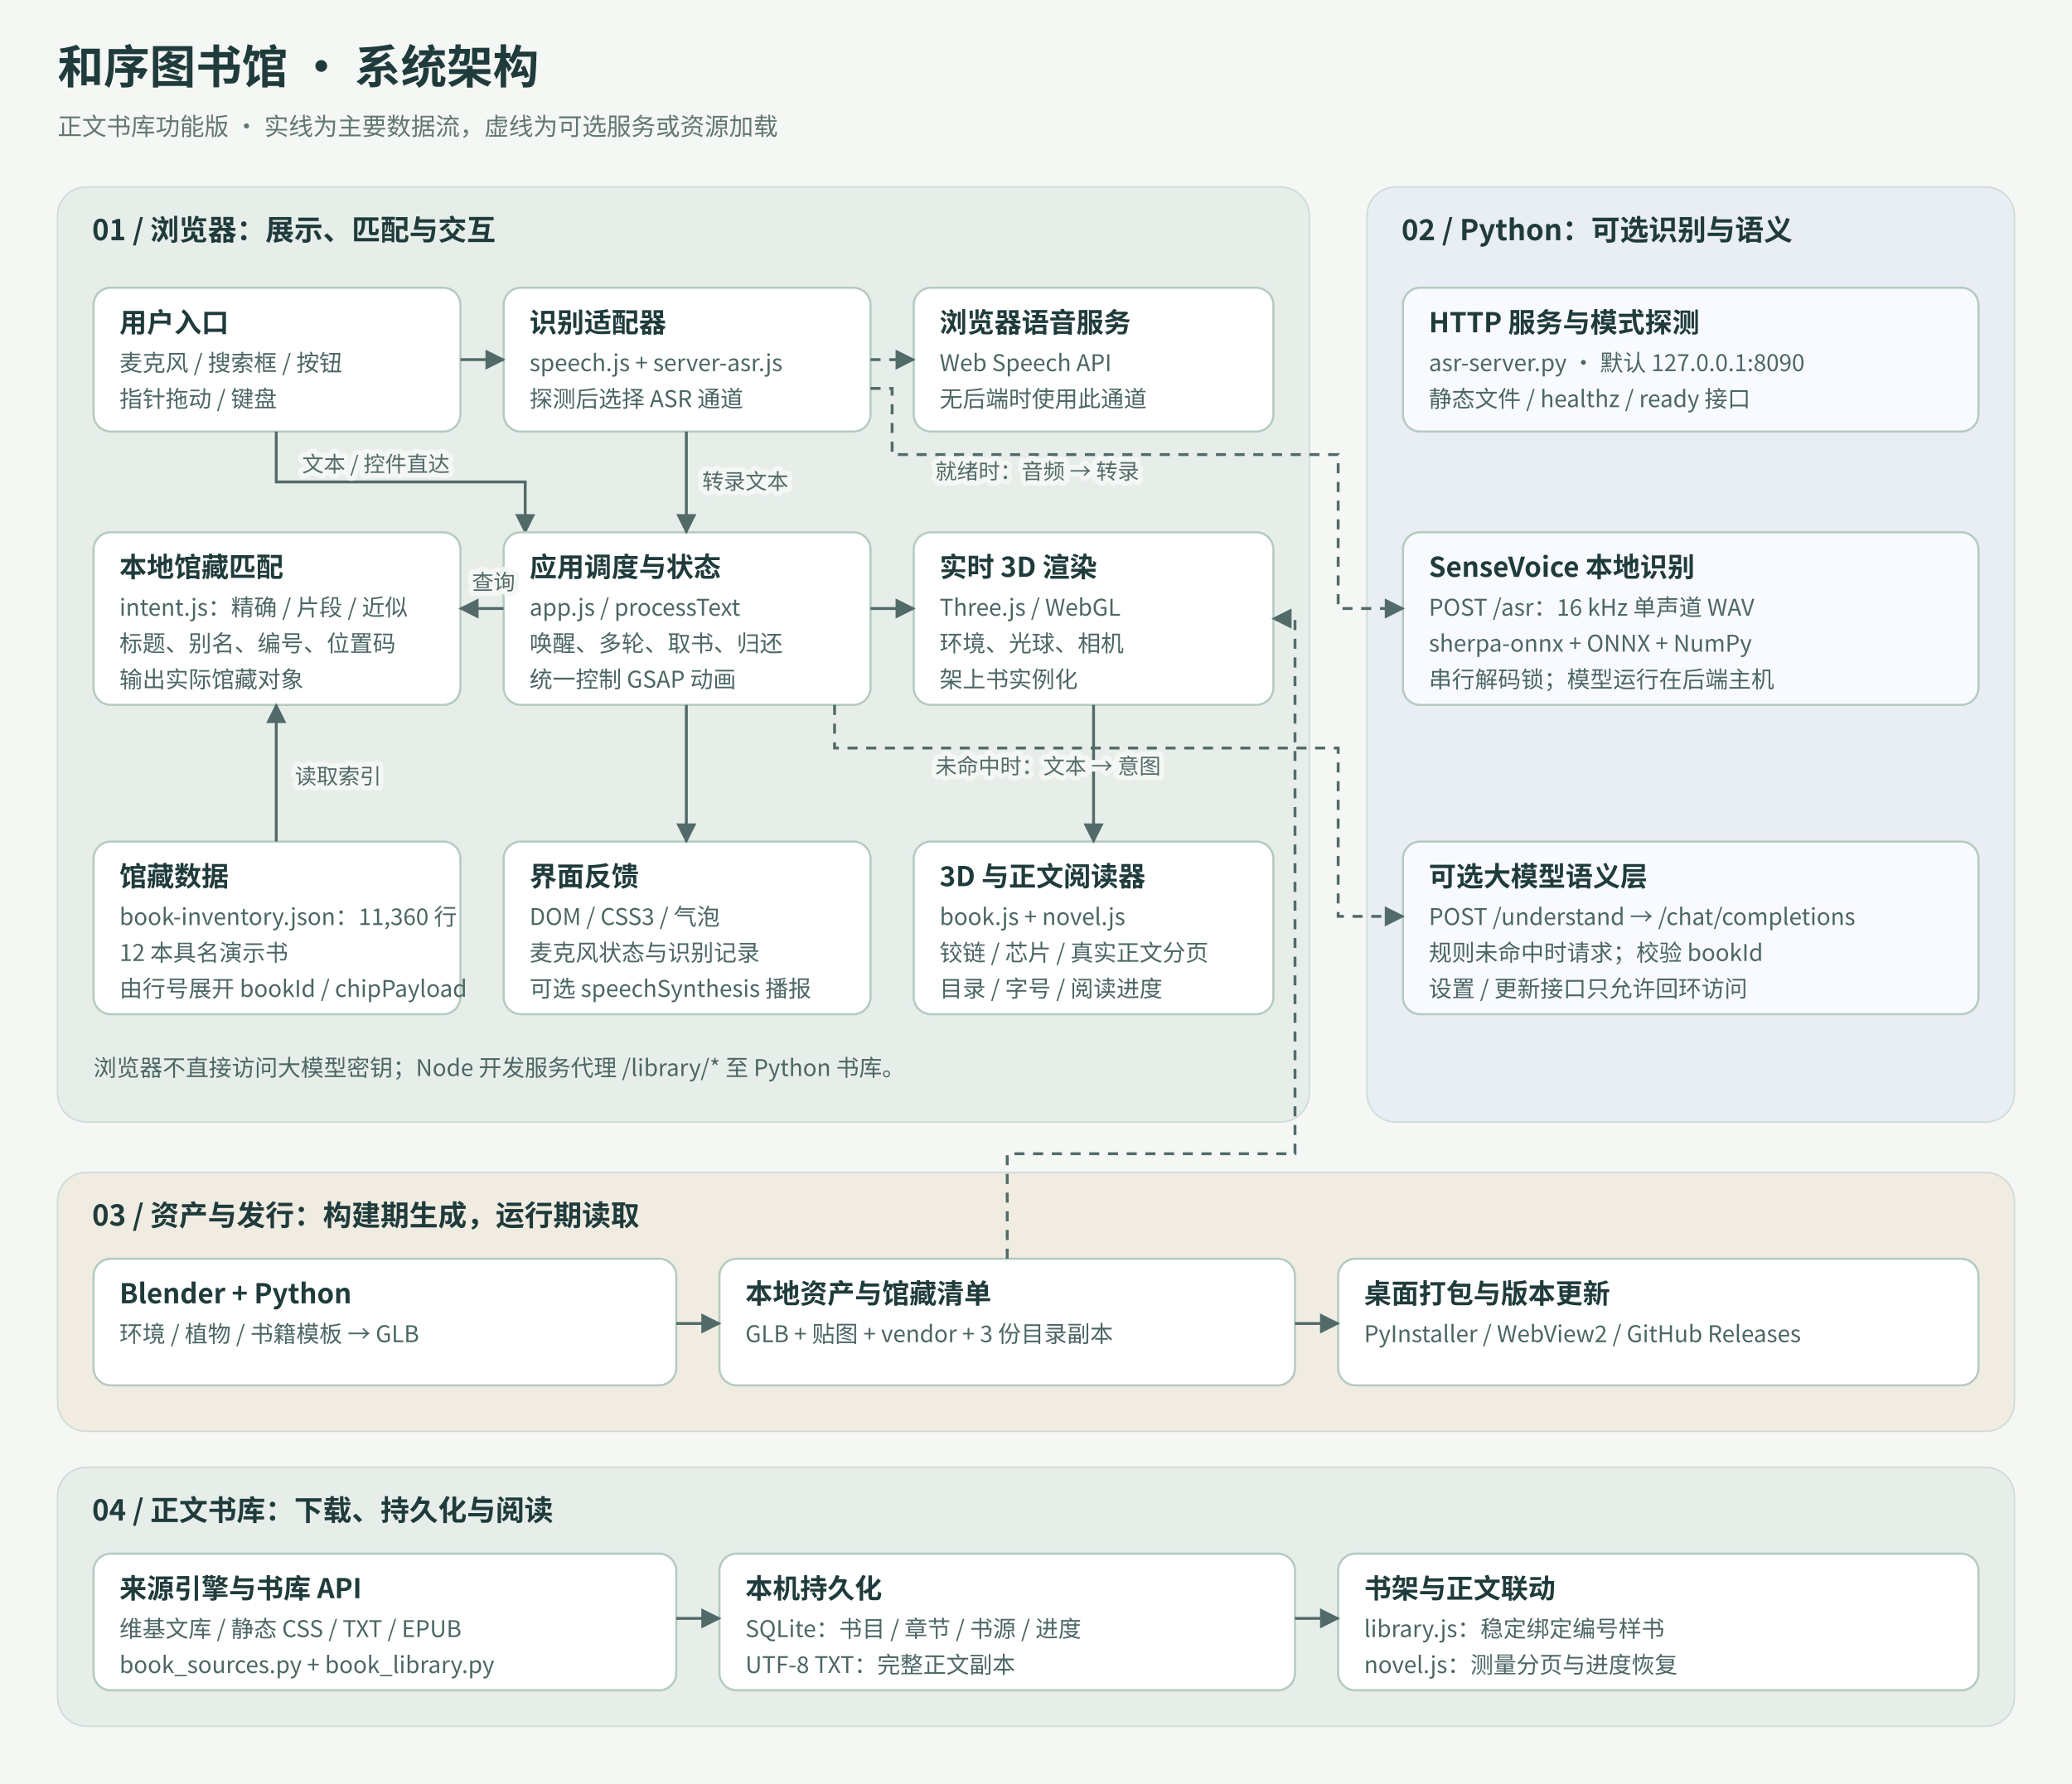
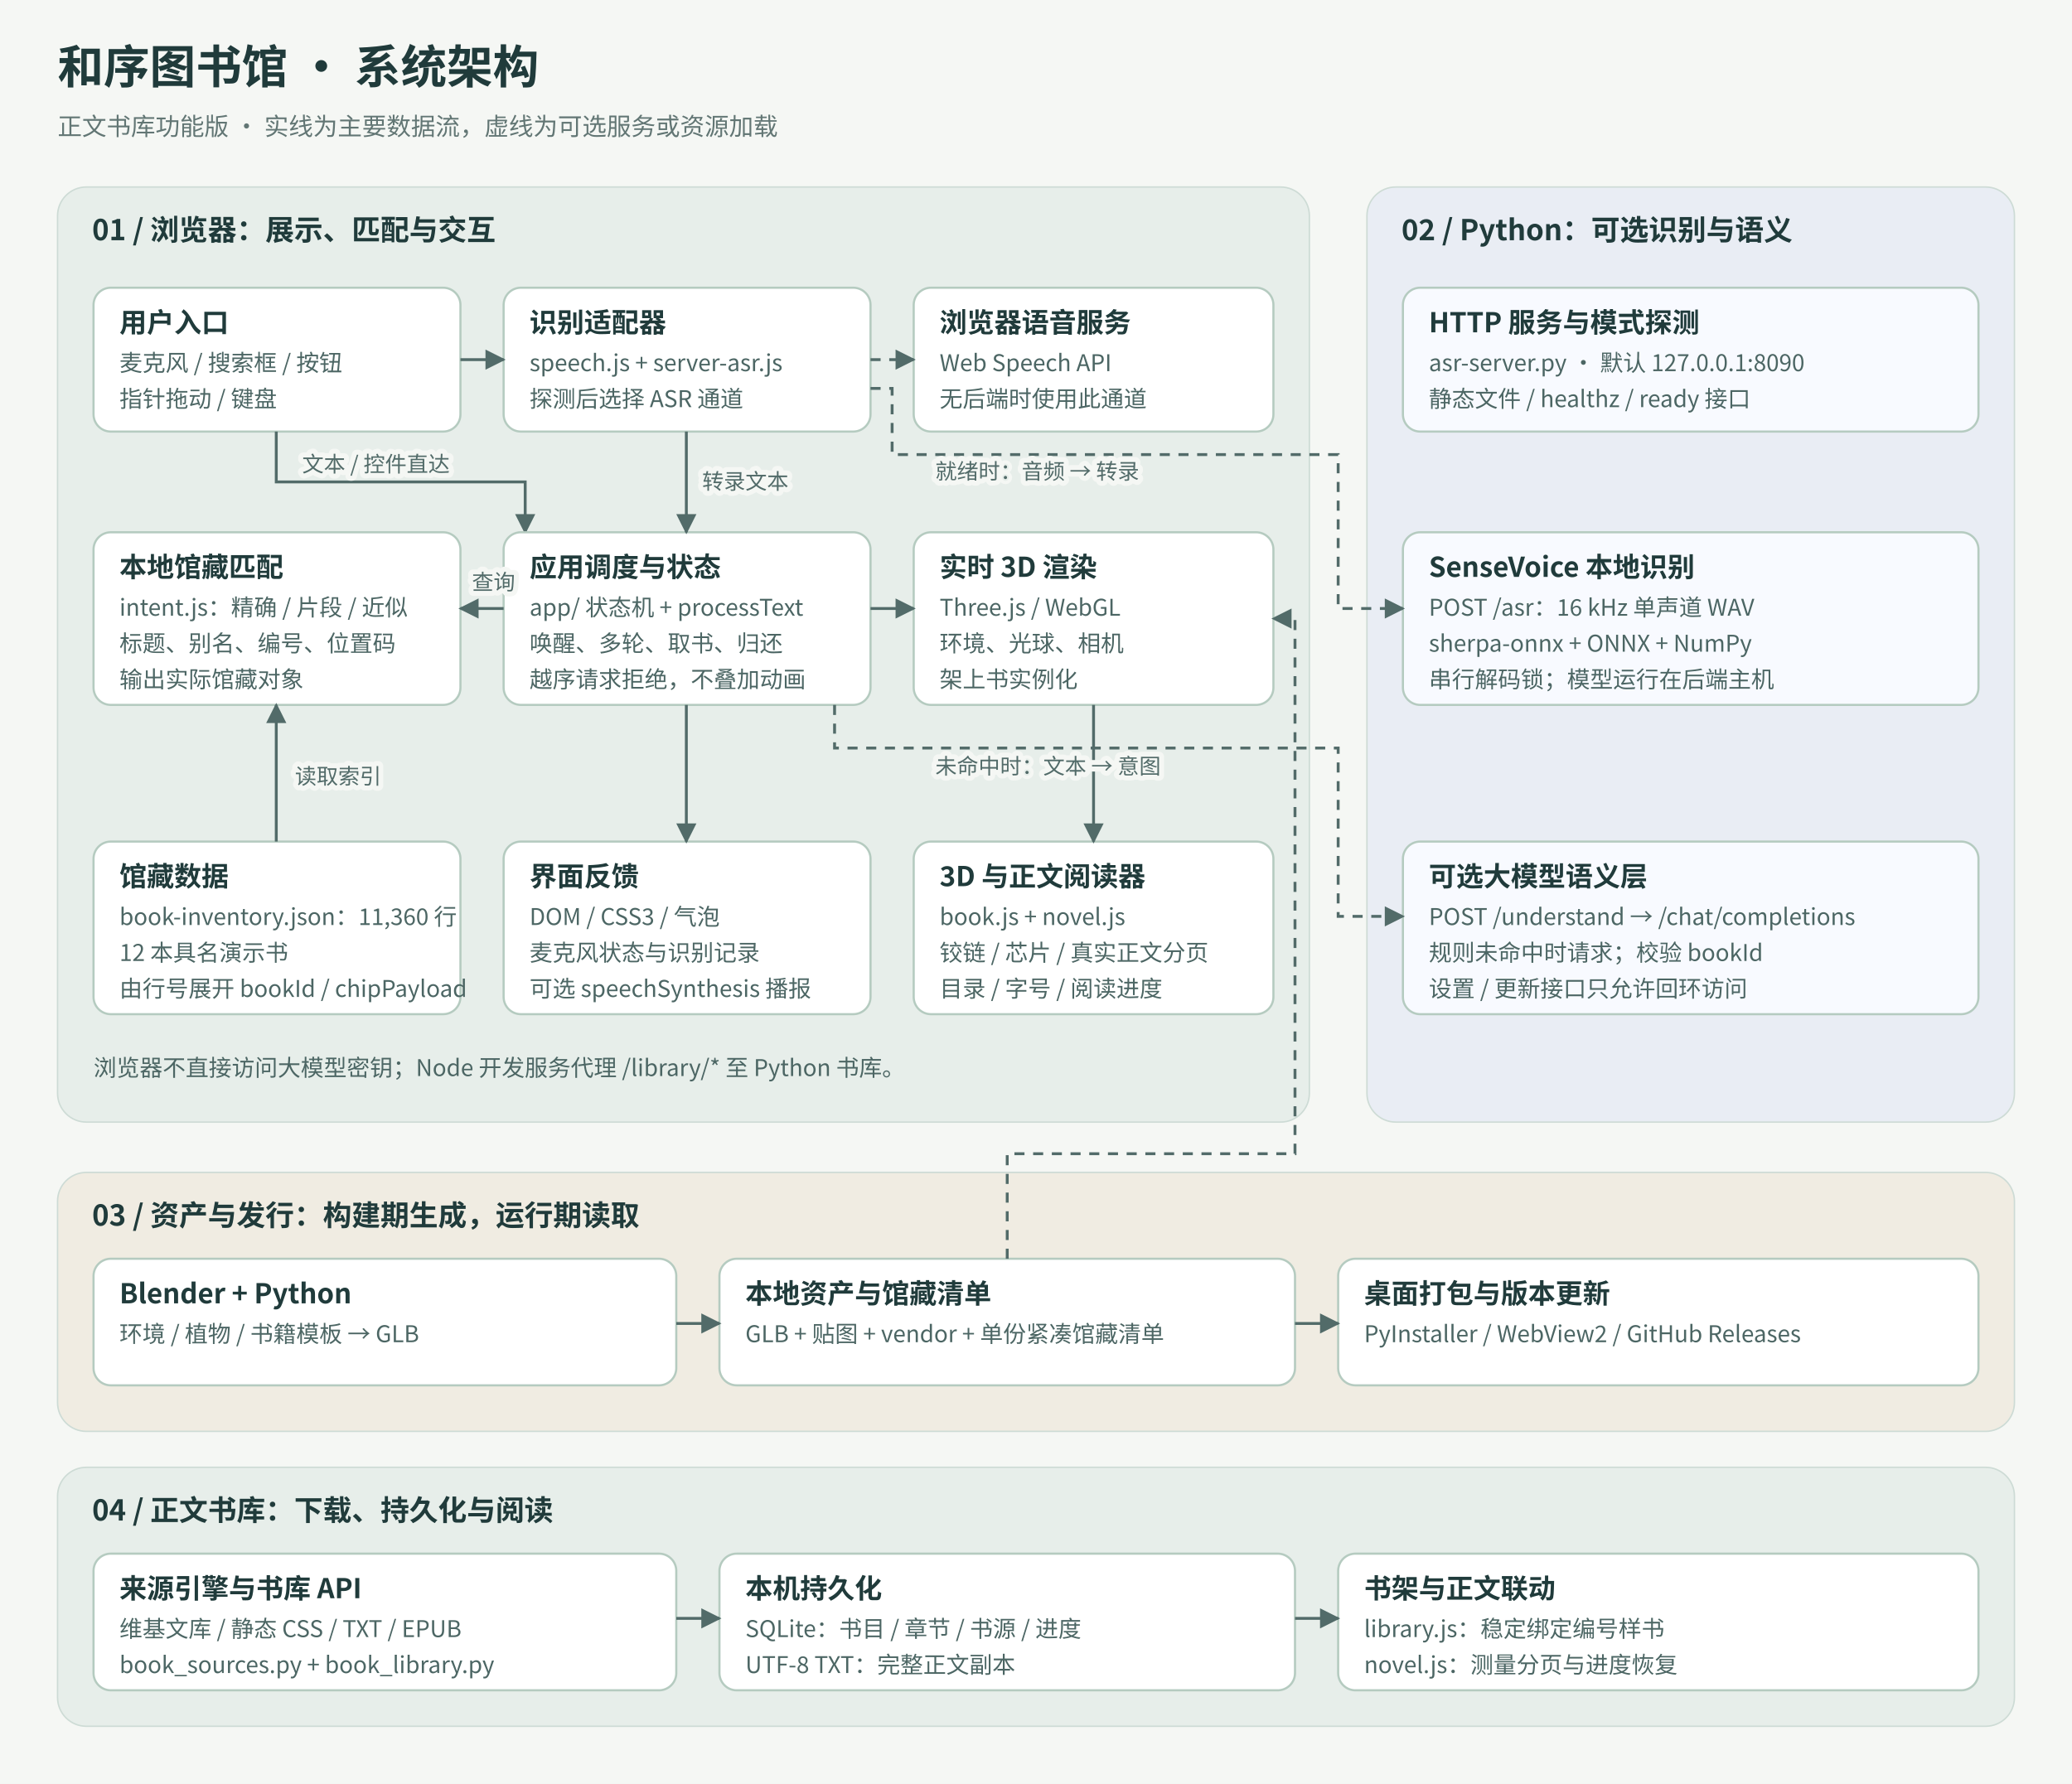
<svg xmlns="http://www.w3.org/2000/svg" width="1440" height="1240" viewBox="0 0 1440 1240" role="img" aria-labelledby="title desc">
  <defs>
    <marker id="arrow" viewBox="0 0 10 10" refX="9" refY="5" markerWidth="7" markerHeight="7" orient="auto-start-reverse">
      <path d="M0 0 L10 5 L0 10 Z" fill="#526b69" />
    </marker>
  </defs>
  <style>text{font-family:'Microsoft YaHei','Noto Sans CJK SC',Arial,sans-serif;fill:#203b3b}.title{font-size:32px;font-weight:700}.sub{font-size:17px;fill:#627674}.lane{font-size:20px;font-weight:700}.node{font-size:19px;font-weight:700}.body{font-size:16px;fill:#4c6664}.label{font-size:15px;fill:#526b69;paint-order:stroke;stroke:#f5f7f4;stroke-width:7px;stroke-linejoin:round}</style>
  <rect width="1440" height="1240" fill="#f5f7f4" />
  <text x="40" y="58" class="title">
    <tspan x="40" dy="0">和序图书馆 · 系统架构</tspan>
  </text>
  <text x="40" y="94" class="sub">
    <tspan x="40" dy="0">正文书库功能版 · 实线为主要数据流，虚线为可选服务或资源加载</tspan>
  </text>
  <rect x="40" y="130" width="870" height="650" rx="20" fill="#e7eeea" stroke="#cddbd5" />
  <text x="64" y="167" class="lane">
    <tspan x="64" dy="0">01 / 浏览器：展示、匹配与交互</tspan>
  </text>
  <rect x="950" y="130" width="450" height="650" rx="20" fill="#e9edf4" stroke="#cddbd5" />
  <text x="974" y="167" class="lane">
    <tspan x="974" dy="0">02 / Python：可选识别与语义</tspan>
  </text>
  <rect x="40" y="815" width="1360" height="180" rx="20" fill="#f0ece2" stroke="#cddbd5" />
  <text x="64" y="852" class="lane">
    <tspan x="64" dy="0">03 / 资产与发行：构建期生成，运行期读取</tspan>
  </text>
  <rect x="65" y="200" width="255" height="100" rx="12" fill="#fff" stroke="#b5cbc0" stroke-width="1.5" />
  <text x="83" y="231" class="node">
    <tspan x="83" dy="0">用户入口</tspan>
  </text>
  <text x="83" y="258" class="body">
    <tspan x="83" dy="0">麦克风 / 搜索框 / 按钮</tspan>
    <tspan x="83" dy="25">指针拖动 / 键盘</tspan>
  </text>
  <rect x="350" y="200" width="255" height="100" rx="12" fill="#fff" stroke="#b5cbc0" stroke-width="1.5" />
  <text x="368" y="231" class="node">
    <tspan x="368" dy="0">识别适配器</tspan>
  </text>
  <text x="368" y="258" class="body">
    <tspan x="368" dy="0">speech.js + server-asr.js</tspan>
    <tspan x="368" dy="25">探测后选择 ASR 通道</tspan>
  </text>
  <rect x="635" y="200" width="250" height="100" rx="12" fill="#fff" stroke="#b5cbc0" stroke-width="1.5" />
  <text x="653" y="231" class="node">
    <tspan x="653" dy="0">浏览器语音服务</tspan>
  </text>
  <text x="653" y="258" class="body">
    <tspan x="653" dy="0">Web Speech API</tspan>
    <tspan x="653" dy="25">无后端时使用此通道</tspan>
  </text>
  <polyline points="320,250 350,250" fill="none" stroke="#526b69" stroke-width="2" marker-end="url(#arrow)" />
  <polyline points="605,250 635,250" fill="none" stroke="#526b69" stroke-width="2" stroke-dasharray="7 6" marker-end="url(#arrow)" />
  <polyline points="192,300 192,335 365,335 365,370" fill="none" stroke="#526b69" stroke-width="2" marker-end="url(#arrow)" />
  <text x="210" y="328" class="label">
    <tspan x="210" dy="0">文本 / 控件直达</tspan>
  </text>
  <rect x="65" y="370" width="255" height="120" rx="12" fill="#fff" stroke="#b5cbc0" stroke-width="1.5" />
  <text x="83" y="401" class="node">
    <tspan x="83" dy="0">本地馆藏匹配</tspan>
  </text>
  <text x="83" y="428" class="body">
    <tspan x="83" dy="0">intent.js：精确 / 片段 / 近似</tspan>
    <tspan x="83" dy="25">标题、别名、编号、位置码</tspan>
    <tspan x="83" dy="25">输出实际馆藏对象</tspan>
  </text>
  <rect x="350" y="370" width="255" height="120" rx="12" fill="#fff" stroke="#b5cbc0" stroke-width="1.5" />
  <text x="368" y="401" class="node">
    <tspan x="368" dy="0">应用调度与状态</tspan>
  </text>
  <text x="368" y="428" class="body">
-     <tspan x="368" dy="0">app.js / processText</tspan>
+     <tspan x="368" dy="0">app/ 状态机 + processText</tspan>
    <tspan x="368" dy="25">唤醒、多轮、取书、归还</tspan>
-     <tspan x="368" dy="25">统一控制 GSAP 动画</tspan>
+     <tspan x="368" dy="25">越序请求拒绝，不叠加动画</tspan>
  </text>
  <rect x="635" y="370" width="250" height="120" rx="12" fill="#fff" stroke="#b5cbc0" stroke-width="1.5" />
  <text x="653" y="401" class="node">
    <tspan x="653" dy="0">实时 3D 渲染</tspan>
  </text>
  <text x="653" y="428" class="body">
    <tspan x="653" dy="0">Three.js / WebGL</tspan>
    <tspan x="653" dy="25">环境、光球、相机</tspan>
    <tspan x="653" dy="25">架上书实例化</tspan>
  </text>
  <polyline points="477,300 477,370" fill="none" stroke="#526b69" stroke-width="2" marker-end="url(#arrow)" />
  <text x="488" y="340" class="label">
    <tspan x="488" dy="0">转录文本</tspan>
  </text>
  <polyline points="350,423 320,423" fill="none" stroke="#526b69" stroke-width="2" marker-end="url(#arrow)" />
  <text x="328" y="410" class="label">
    <tspan x="328" dy="0">查询</tspan>
  </text>
  <polyline points="605,423 635,423" fill="none" stroke="#526b69" stroke-width="2" marker-end="url(#arrow)" />
  <rect x="65" y="585" width="255" height="120" rx="12" fill="#fff" stroke="#b5cbc0" stroke-width="1.5" />
  <text x="83" y="616" class="node">
    <tspan x="83" dy="0">馆藏数据</tspan>
  </text>
  <text x="83" y="643" class="body">
    <tspan x="83" dy="0">book-inventory.json：11,360 行</tspan>
    <tspan x="83" dy="25">12 本具名演示书</tspan>
    <tspan x="83" dy="25">由行号展开 bookId / chipPayload</tspan>
  </text>
  <rect x="350" y="585" width="255" height="120" rx="12" fill="#fff" stroke="#b5cbc0" stroke-width="1.5" />
  <text x="368" y="616" class="node">
    <tspan x="368" dy="0">界面反馈</tspan>
  </text>
  <text x="368" y="643" class="body">
    <tspan x="368" dy="0">DOM / CSS3 / 气泡</tspan>
    <tspan x="368" dy="25">麦克风状态与识别记录</tspan>
    <tspan x="368" dy="25">可选 speechSynthesis 播报</tspan>
  </text>
  <rect x="635" y="585" width="250" height="120" rx="12" fill="#fff" stroke="#b5cbc0" stroke-width="1.5" />
  <text x="653" y="616" class="node">
    <tspan x="653" dy="0">3D 与正文阅读器</tspan>
  </text>
  <text x="653" y="643" class="body">
    <tspan x="653" dy="0">book.js + novel.js</tspan>
    <tspan x="653" dy="25">铰链 / 芯片 / 真实正文分页</tspan>
    <tspan x="653" dy="25">目录 / 字号 / 阅读进度</tspan>
  </text>
  <polyline points="192,585 192,490" fill="none" stroke="#526b69" stroke-width="2" marker-end="url(#arrow)" />
  <text x="205" y="545" class="label">
    <tspan x="205" dy="0">读取索引</tspan>
  </text>
  <polyline points="477,490 477,585" fill="none" stroke="#526b69" stroke-width="2" marker-end="url(#arrow)" />
  <polyline points="760,490 760,585" fill="none" stroke="#526b69" stroke-width="2" marker-end="url(#arrow)" />
  <rect x="975" y="200" width="400" height="100" rx="12" fill="#f8faff" stroke="#b5cbc0" stroke-width="1.5" />
  <text x="993" y="231" class="node">
    <tspan x="993" dy="0">HTTP 服务与模式探测</tspan>
  </text>
  <text x="993" y="258" class="body">
    <tspan x="993" dy="0">asr-server.py · 默认 127.0.0.1:8090</tspan>
    <tspan x="993" dy="25">静态文件 / healthz / ready 接口</tspan>
  </text>
  <rect x="975" y="370" width="400" height="120" rx="12" fill="#f8faff" stroke="#b5cbc0" stroke-width="1.5" />
  <text x="993" y="401" class="node">
    <tspan x="993" dy="0">SenseVoice 本地识别</tspan>
  </text>
  <text x="993" y="428" class="body">
    <tspan x="993" dy="0">POST /asr：16 kHz 单声道 WAV</tspan>
    <tspan x="993" dy="25">sherpa-onnx + ONNX + NumPy</tspan>
    <tspan x="993" dy="25">串行解码锁；模型运行在后端主机</tspan>
  </text>
  <polyline points="605,270 620,270 620,316 930,316 930,423 975,423" fill="none" stroke="#526b69" stroke-width="2" stroke-dasharray="7 6" marker-end="url(#arrow)" />
  <text x="650" y="333" class="label">
    <tspan x="650" dy="0">就绪时：音频 → 转录</tspan>
  </text>
  <rect x="975" y="585" width="400" height="120" rx="12" fill="#f8faff" stroke="#b5cbc0" stroke-width="1.5" />
  <text x="993" y="616" class="node">
    <tspan x="993" dy="0">可选大模型语义层</tspan>
  </text>
  <text x="993" y="643" class="body">
    <tspan x="993" dy="0">POST /understand → /chat/completions</tspan>
    <tspan x="993" dy="25">规则未命中时请求；校验 bookId</tspan>
    <tspan x="993" dy="25">设置 / 更新接口只允许回环访问</tspan>
  </text>
  <polyline points="580,490 580,520 930,520 930,637 975,637" fill="none" stroke="#526b69" stroke-width="2" stroke-dasharray="7 6" marker-end="url(#arrow)" />
  <text x="650" y="538" class="label">
    <tspan x="650" dy="0">未命中时：文本 → 意图</tspan>
  </text>
  <text x="65" y="748" class="body">
    <tspan x="65" dy="0">浏览器不直接访问大模型密钥；Node 开发服务代理 /library/* 至 Python 书库。</tspan>
  </text>
  <rect x="65" y="875" width="405" height="88" rx="12" fill="#fff" stroke="#b5cbc0" stroke-width="1.5" />
  <text x="83" y="906" class="node">
    <tspan x="83" dy="0">Blender + Python</tspan>
  </text>
  <text x="83" y="933" class="body">
    <tspan x="83" dy="0">环境 / 植物 / 书籍模板 → GLB</tspan>
  </text>
  <rect x="500" y="875" width="400" height="88" rx="12" fill="#fff" stroke="#b5cbc0" stroke-width="1.5" />
  <text x="518" y="906" class="node">
    <tspan x="518" dy="0">本地资产与馆藏清单</tspan>
  </text>
  <text x="518" y="933" class="body">
-     <tspan x="518" dy="0">GLB + 贴图 + vendor + 3 份目录副本</tspan>
+     <tspan x="518" dy="0">GLB + 贴图 + vendor + 单份紧凑馆藏清单</tspan>
  </text>
  <rect x="930" y="875" width="445" height="88" rx="12" fill="#fff" stroke="#b5cbc0" stroke-width="1.5" />
  <text x="948" y="906" class="node">
    <tspan x="948" dy="0">桌面打包与版本更新</tspan>
  </text>
  <text x="948" y="933" class="body">
    <tspan x="948" dy="0">PyInstaller / WebView2 / GitHub Releases</tspan>
  </text>
  <polyline points="470,920 500,920" fill="none" stroke="#526b69" stroke-width="2" marker-end="url(#arrow)" />
  <polyline points="900,920 930,920" fill="none" stroke="#526b69" stroke-width="2" marker-end="url(#arrow)" />
  <polyline points="700,875 700,802 900,802 900,430 885,430" fill="none" stroke="#526b69" stroke-width="2" stroke-dasharray="7 6" marker-end="url(#arrow)" />
  <rect x="40" y="1020" width="1360" height="180" rx="20" fill="#e7eeea" stroke="#cddbd5" />
  <text x="64" y="1057" class="lane">
    <tspan x="64" dy="0">04 / 正文书库：下载、持久化与阅读</tspan>
  </text>
  <rect x="65" y="1080" width="405" height="95" rx="12" fill="#fff" stroke="#b5cbc0" stroke-width="1.5" />
  <text x="83" y="1111" class="node">
    <tspan x="83" dy="0">来源引擎与书库 API</tspan>
  </text>
  <text x="83" y="1138" class="body">
    <tspan x="83" dy="0">维基文库 / 静态 CSS / TXT / EPUB</tspan>
    <tspan x="83" dy="25">book_sources.py + book_library.py</tspan>
  </text>
  <rect x="500" y="1080" width="400" height="95" rx="12" fill="#fff" stroke="#b5cbc0" stroke-width="1.5" />
  <text x="518" y="1111" class="node">
    <tspan x="518" dy="0">本机持久化</tspan>
  </text>
  <text x="518" y="1138" class="body">
    <tspan x="518" dy="0">SQLite：书目 / 章节 / 书源 / 进度</tspan>
    <tspan x="518" dy="25">UTF-8 TXT：完整正文副本</tspan>
  </text>
  <rect x="930" y="1080" width="445" height="95" rx="12" fill="#fff" stroke="#b5cbc0" stroke-width="1.5" />
  <text x="948" y="1111" class="node">
    <tspan x="948" dy="0">书架与正文联动</tspan>
  </text>
  <text x="948" y="1138" class="body">
    <tspan x="948" dy="0">library.js：稳定绑定编号样书</tspan>
    <tspan x="948" dy="25">novel.js：测量分页与进度恢复</tspan>
  </text>
  <polyline points="470,1125 500,1125" fill="none" stroke="#526b69" stroke-width="2" marker-end="url(#arrow)" />
  <polyline points="900,1125 930,1125" fill="none" stroke="#526b69" stroke-width="2" marker-end="url(#arrow)" />
</svg>
